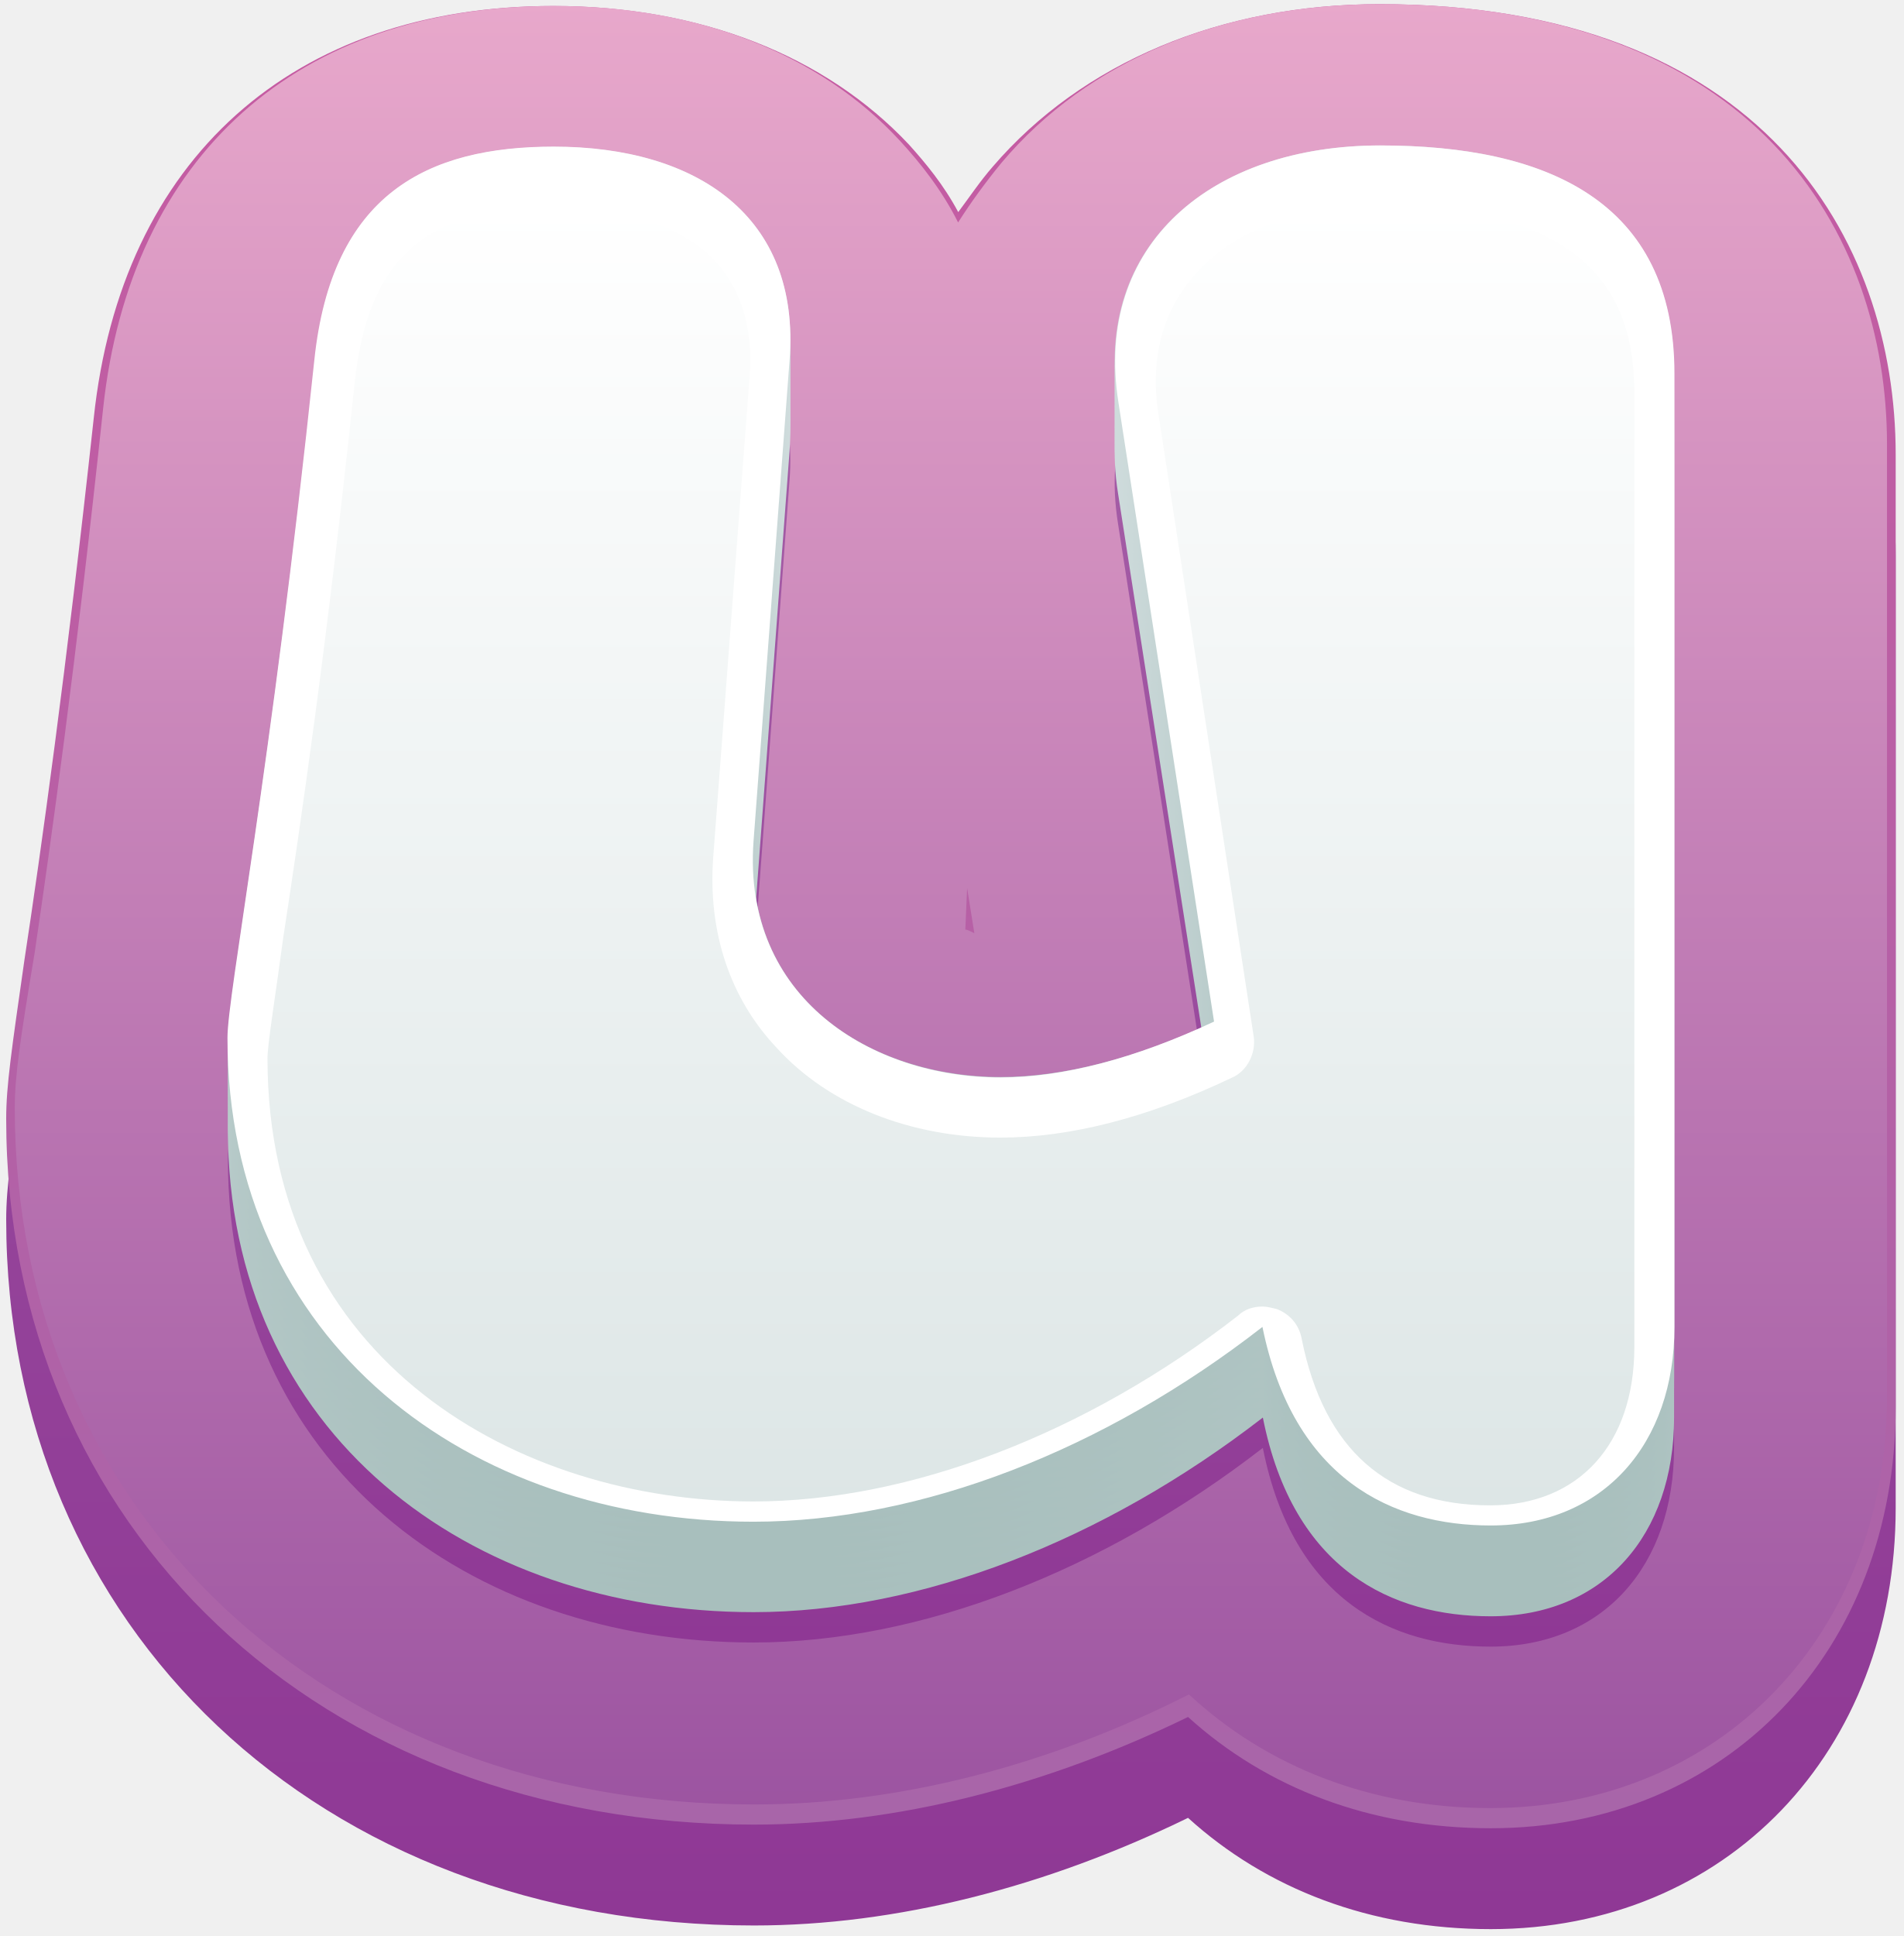
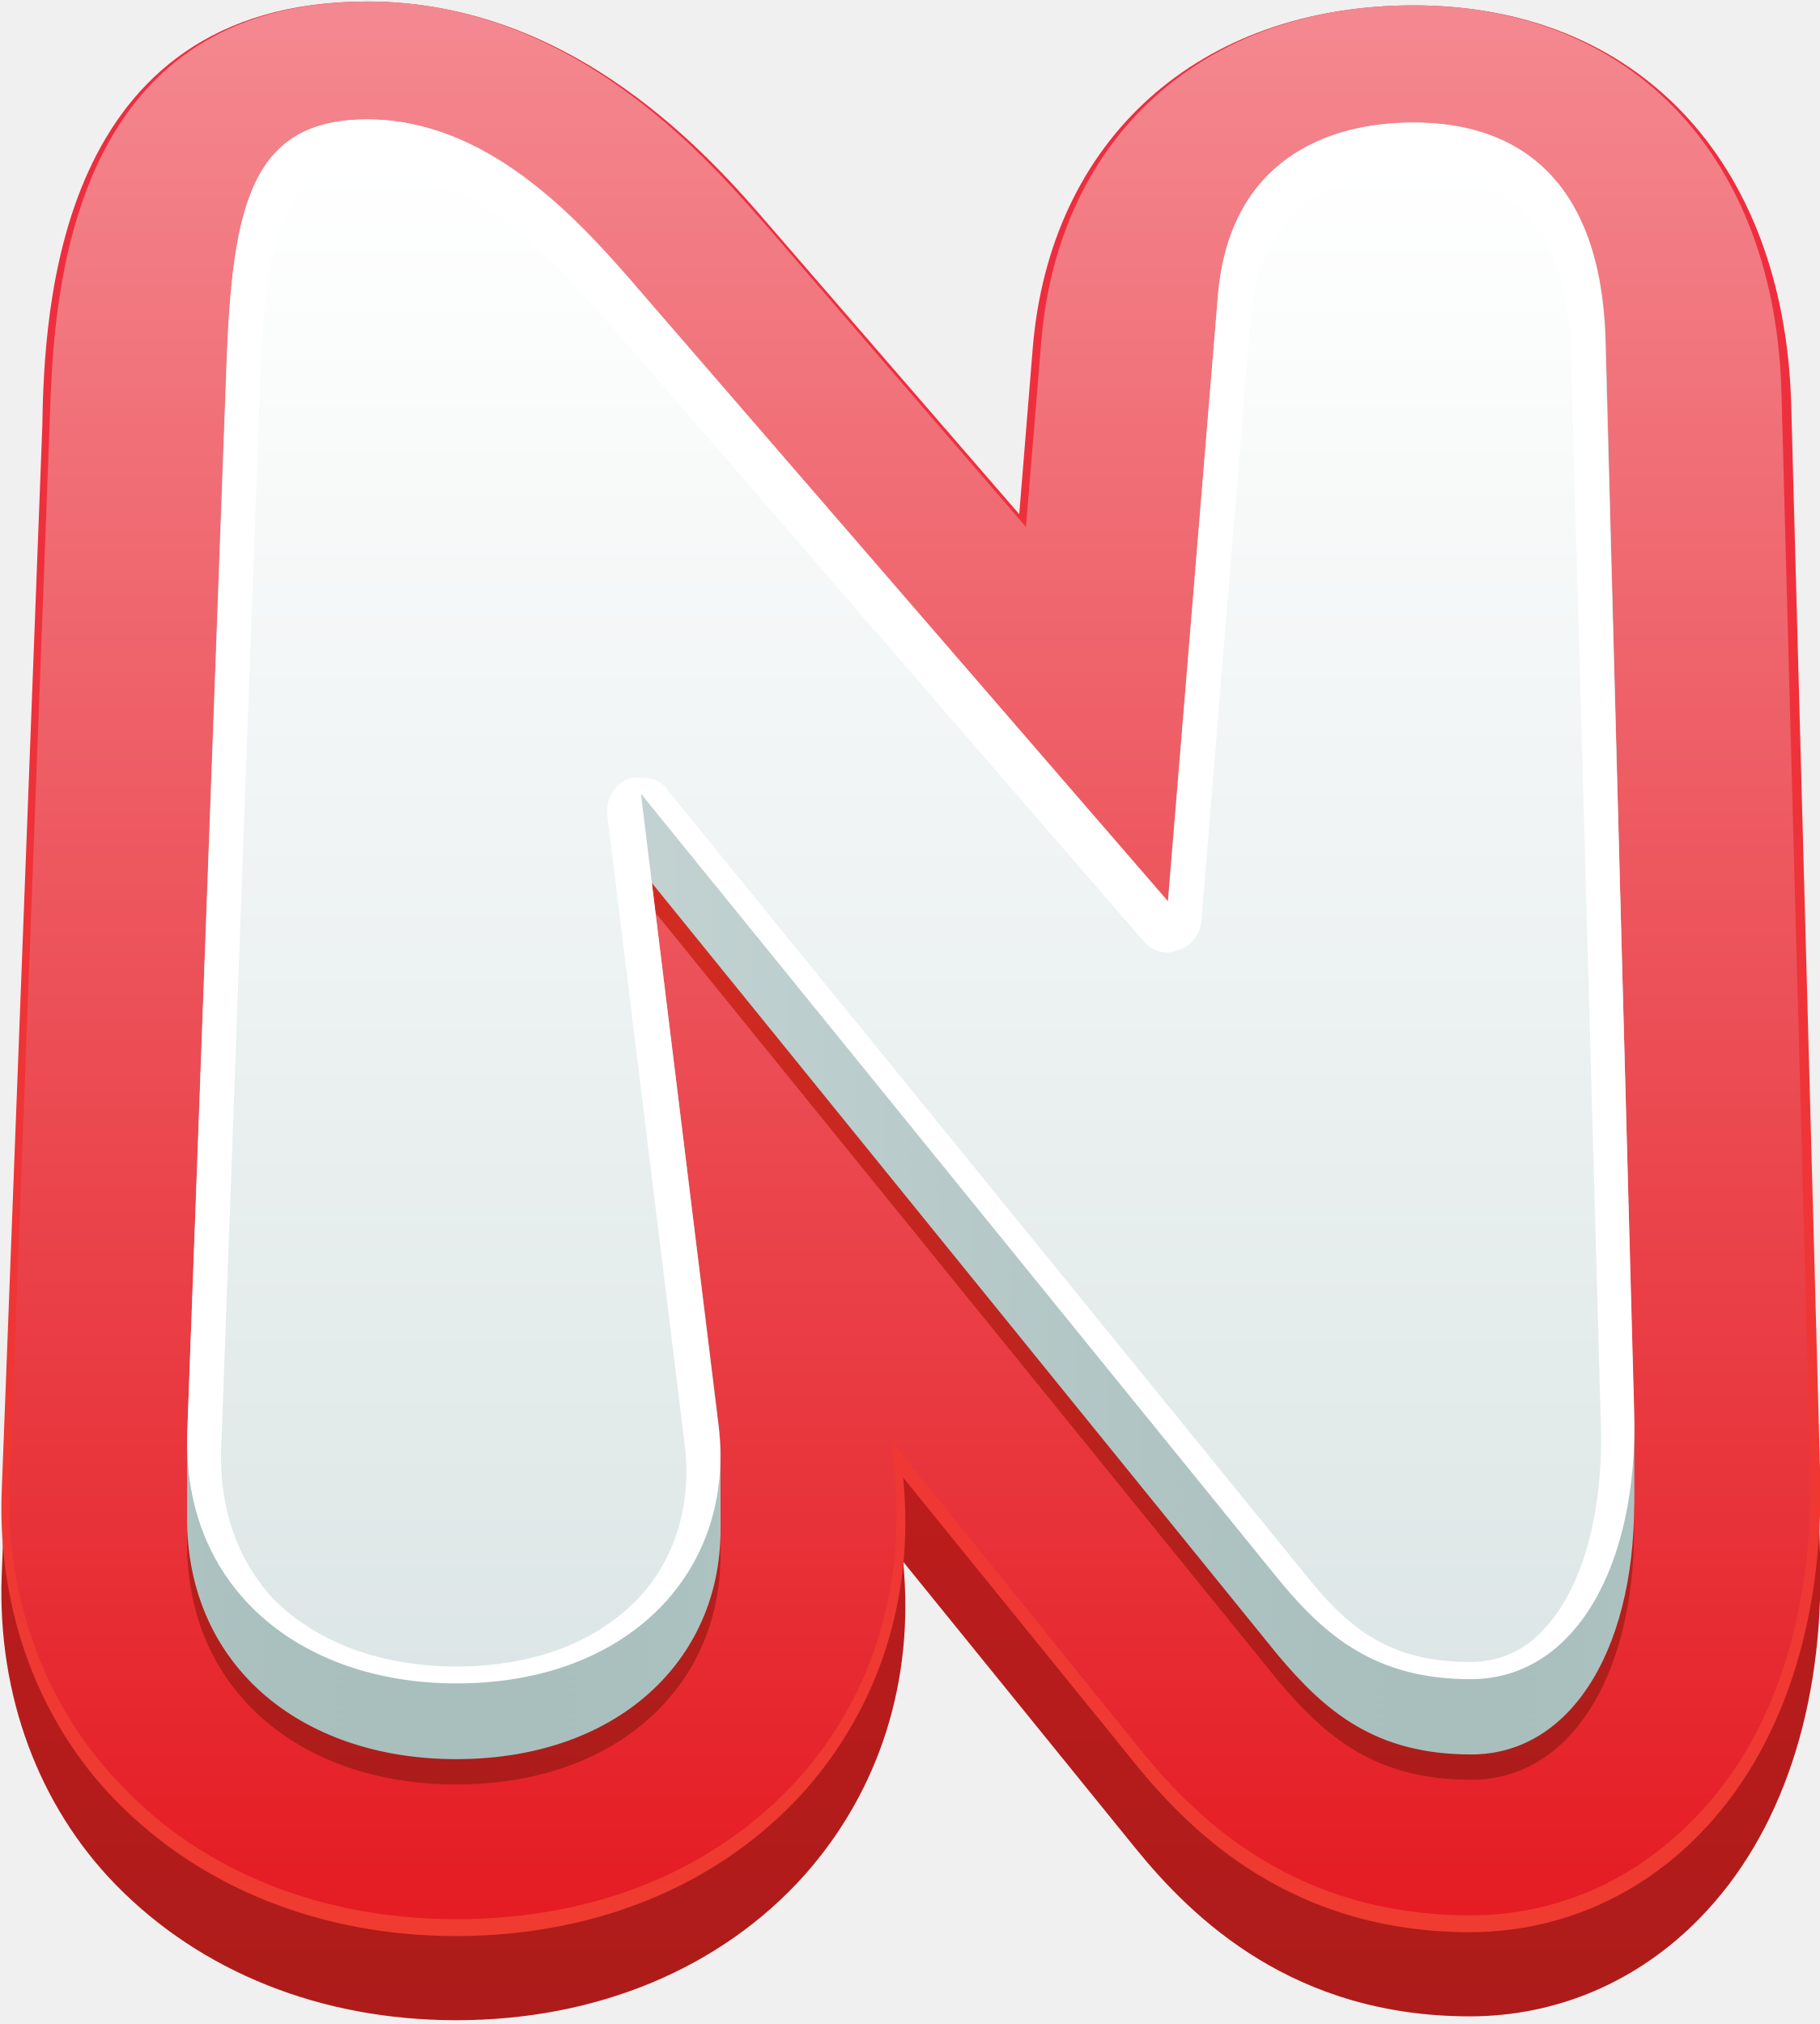
- <svg xmlns="http://www.w3.org/2000/svg" width="100%" height="100%" viewBox="0 0 179 182" version="1.1" xml:space="preserve" style="fill-rule:evenodd;clip-rule:evenodd;stroke-linejoin:round;stroke-miterlimit:2;">
-   <g transform="matrix(1,0,0,1,-693,-873)">
+ <svg xmlns="http://www.w3.org/2000/svg" width="100%" height="100%" viewBox="0 0 205 228" version="1.1" xml:space="preserve" style="fill-rule:evenodd;clip-rule:evenodd;stroke-linejoin:round;stroke-miterlimit:2;">
+   <g transform="matrix(1,0,0,1,-1134,-850)">
    <g>
-       <g transform="matrix(0,171.478,171.478,0,782.408,882.876)">
-         <path d="M0.089,0.023C0.097,0.016 0.106,0.01 0.114,0.004C0.099,-0.004 0.087,-0.014 0.077,-0.023C0.028,-0.069 0.001,-0.138 0.001,-0.218C0.001,-0.361 0.085,-0.455 0.227,-0.47C0.365,-0.485 0.465,-0.499 0.524,-0.508C0.573,-0.515 0.593,-0.518 0.611,-0.518C0.835,-0.518 0.998,-0.346 0.998,-0.108C0.998,-0.03 0.977,0.052 0.939,0.13C0.978,0.173 1,0.23 1,0.296C1,0.425 0.903,0.518 0.769,0.518L0.247,0.518C0.128,0.518 0,0.444 0,0.235C0,0.148 0.032,0.072 0.089,0.023Z" style="fill:url(#_Linear1);fill-rule:nonzero;" />
+       <g transform="matrix(0,217.925,217.925,0,1236.61,859.649)">
+         <path d="M0.22,-0.449L0.771,-0.47C0.832,-0.472 0.889,-0.451 0.93,-0.411C0.975,-0.367 1,-0.305 1,-0.235C1,-0.162 0.973,-0.098 0.925,-0.055C0.881,-0.016 0.824,0.002 0.763,-0.004L0.911,0.116C0.948,0.146 0.998,0.198 0.998,0.289C0.998,0.334 0.98,0.376 0.947,0.408C0.904,0.45 0.838,0.472 0.761,0.47L0.207,0.455C0.082,0.451 0.002,0.375 0.002,0.26C0.002,0.149 0.071,0.072 0.18,0.063L0.265,0.056L0.116,-0.073C0.081,-0.103 0,-0.174 0,-0.281C0,-0.442 0.16,-0.448 0.22,-0.449Z" style="fill:url(#_Linear1);fill-rule:nonzero;" />
      </g>
-       <g transform="matrix(0,171.479,171.479,0,782.408,873.391)">
-         <path d="M0.089,0.023C0.097,0.016 0.106,0.01 0.114,0.004C0.099,-0.004 0.087,-0.014 0.077,-0.023C0.028,-0.069 0.001,-0.138 0.001,-0.218C0.001,-0.361 0.085,-0.455 0.227,-0.47C0.365,-0.485 0.465,-0.499 0.524,-0.508C0.573,-0.515 0.593,-0.518 0.611,-0.518C0.835,-0.518 0.998,-0.346 0.998,-0.108C0.998,-0.03 0.977,0.052 0.939,0.13C0.978,0.173 1,0.23 1,0.296C1,0.425 0.903,0.518 0.769,0.518L0.247,0.518C0.128,0.518 0,0.444 0,0.235C0,0.148 0.032,0.072 0.089,0.023Z" style="fill:url(#_Linear2);fill-rule:nonzero;" />
+       <g transform="matrix(0,217.924,217.924,0,1236.61,850.171)">
+         <path d="M0.22,-0.449L0.771,-0.47C0.832,-0.472 0.889,-0.451 0.93,-0.411C0.975,-0.367 1,-0.305 1,-0.235C1,-0.162 0.973,-0.098 0.925,-0.055C0.881,-0.016 0.824,0.002 0.763,-0.004L0.911,0.116C0.948,0.146 0.998,0.198 0.998,0.289C0.998,0.334 0.98,0.376 0.947,0.408C0.904,0.45 0.838,0.472 0.761,0.47L0.207,0.455C0.082,0.451 0.002,0.375 0.002,0.26C0.002,0.149 0.071,0.072 0.179,0.063L0.265,0.056L0.116,-0.073C0.081,-0.103 0,-0.174 0,-0.281C0,-0.442 0.16,-0.448 0.22,-0.449Z" style="fill:url(#_Linear2);fill-rule:nonzero;" />
      </g>
-       <g transform="matrix(0,169.583,169.583,0,782.403,873.391)">
-         <path d="M0.088,0.028C0.099,0.019 0.11,0.011 0.121,0.004C0.103,-0.005 0.088,-0.017 0.076,-0.028C0.027,-0.073 0.001,-0.141 0.001,-0.22C0.001,-0.362 0.084,-0.455 0.224,-0.47C0.365,-0.485 0.465,-0.499 0.526,-0.508C0.574,-0.516 0.594,-0.519 0.612,-0.519C0.836,-0.519 0.998,-0.346 0.998,-0.109C0.998,-0.03 0.977,0.053 0.937,0.132C0.977,0.175 1,0.233 1,0.299C1,0.426 0.904,0.519 0.772,0.519L0.244,0.519C0.126,0.519 0,0.445 0,0.238C0,0.151 0.031,0.076 0.088,0.028ZM0.513,0.008C0.513,0.008 0.49,0.009 0.49,0.009L0.515,0.013C0.514,0.011 0.513,0.009 0.513,0.008Z" style="fill:url(#_Linear3);fill-rule:nonzero;" />
+       <g transform="matrix(0,216.023,216.023,0,1236.61,850.171)">
+         <path d="M0.217,-0.449L0.774,-0.47C0.834,-0.472 0.89,-0.451 0.931,-0.411C0.976,-0.368 1,-0.306 1,-0.237C1,-0.164 0.974,-0.101 0.926,-0.058C0.882,-0.019 0.824,-0.002 0.763,-0.009L0.751,-0.01L0.912,0.12C0.949,0.15 0.998,0.201 0.998,0.292C0.998,0.336 0.98,0.377 0.948,0.408C0.906,0.45 0.84,0.471 0.764,0.469L0.205,0.454C0.081,0.451 0.002,0.376 0.002,0.262C0.002,0.153 0.07,0.077 0.177,0.068L0.274,0.06L0.115,-0.077C0.081,-0.107 0,-0.177 0,-0.283C0,-0.442 0.158,-0.447 0.217,-0.449Z" style="fill:url(#_Linear3);fill-rule:nonzero;" />
      </g>
-       <g transform="matrix(0,129.738,129.738,0,782.412,898.059)">
-         <path d="M0.186,0.121L0.635,0.191C0.662,0.133 0.675,0.081 0.675,0.036C0.675,-0.058 0.618,-0.151 0.504,-0.143L0.155,-0.117C0.051,-0.109 0.001,-0.184 0.001,-0.288C0.001,-0.379 0.035,-0.449 0.155,-0.461C0.455,-0.493 0.615,-0.524 0.647,-0.524C0.868,-0.524 0.997,-0.349 0.997,-0.143C0.997,-0.022 0.945,0.111 0.856,0.226C0.967,0.248 1,0.32 1,0.391C1,0.473 0.941,0.524 0.856,0.524L0.165,0.524C0.039,0.524 0,0.431 0,0.311C0,0.189 0.072,0.103 0.186,0.121Z" style="fill:url(#_Linear4);fill-rule:nonzero;" />
+       <g transform="matrix(0,176.178,176.178,0,1236.48,874.838)">
+         <path d="M0.158,-0.437L0.84,-0.462C0.939,-0.465 1,-0.39 1,-0.29C1,-0.179 0.927,-0.112 0.836,-0.122L0.431,-0.172L0.933,0.235C0.97,0.266 0.997,0.298 0.997,0.359C0.997,0.425 0.925,0.466 0.827,0.463L0.141,0.445C0.038,0.442 0.002,0.388 0.002,0.322C0.002,0.267 0.026,0.204 0.113,0.197L0.5,0.165L0.103,-0.179C0.062,-0.214 0,-0.271 0,-0.347C0,-0.42 0.053,-0.433 0.158,-0.437Z" style="fill:url(#_Linear4);fill-rule:nonzero;" />
      </g>
-       <g transform="matrix(0,129.744,129.744,0,782.412,895.2)">
-         <path d="M0.186,0.121L0.635,0.191C0.662,0.133 0.675,0.081 0.675,0.036C0.675,-0.058 0.618,-0.151 0.504,-0.143L0.156,-0.117C0.051,-0.109 0.001,-0.184 0.001,-0.288C0.001,-0.379 0.035,-0.449 0.156,-0.461C0.455,-0.493 0.615,-0.524 0.647,-0.524C0.868,-0.524 0.997,-0.349 0.997,-0.143C0.997,-0.022 0.945,0.111 0.856,0.226C0.967,0.248 1,0.32 1,0.391C1,0.473 0.941,0.524 0.856,0.524L0.165,0.524C0.04,0.524 0,0.431 0,0.311C0,0.189 0.072,0.103 0.186,0.121Z" style="fill:url(#_Linear5);fill-rule:nonzero;" />
+       <g transform="matrix(0,176.184,176.184,0,1236.48,871.98)">
+         <path d="M0.158,-0.437L0.84,-0.462C0.939,-0.465 1,-0.39 1,-0.29C1,-0.179 0.927,-0.112 0.836,-0.122L0.431,-0.172L0.933,0.235C0.97,0.266 0.997,0.298 0.997,0.359C0.997,0.425 0.925,0.466 0.827,0.463L0.141,0.445C0.038,0.442 0.002,0.388 0.002,0.322C0.002,0.267 0.026,0.204 0.113,0.197L0.5,0.165L0.103,-0.179C0.062,-0.214 0,-0.271 0,-0.347C0,-0.42 0.053,-0.433 0.158,-0.437Z" style="fill:url(#_Linear5);fill-rule:nonzero;" />
      </g>
-       <g transform="matrix(0,129.738,129.738,0,782.412,894.255)">
-         <path d="M0.186,0.121L0.635,0.191C0.662,0.133 0.675,0.081 0.675,0.036C0.675,-0.058 0.618,-0.151 0.504,-0.143L0.156,-0.117C0.051,-0.109 0.001,-0.184 0.001,-0.288C0.001,-0.379 0.035,-0.449 0.156,-0.461C0.455,-0.493 0.615,-0.524 0.647,-0.524C0.868,-0.524 0.997,-0.349 0.997,-0.143C0.997,-0.022 0.945,0.111 0.856,0.226C0.967,0.248 1,0.32 1,0.391C1,0.473 0.941,0.524 0.856,0.524L0.165,0.524C0.04,0.524 0,0.431 0,0.311C0,0.189 0.072,0.103 0.186,0.121Z" style="fill:url(#_Linear6);fill-rule:nonzero;" />
+       <g transform="matrix(0,176.178,176.178,0,1236.48,871.035)">
+         <path d="M0.158,-0.437L0.84,-0.462C0.939,-0.465 1,-0.39 1,-0.29C1,-0.179 0.927,-0.112 0.836,-0.122L0.431,-0.172L0.933,0.235C0.97,0.266 0.997,0.298 0.997,0.359C0.997,0.425 0.925,0.466 0.826,0.463L0.141,0.445C0.038,0.442 0.002,0.388 0.002,0.322C0.002,0.267 0.026,0.204 0.113,0.197L0.5,0.165L0.103,-0.179C0.062,-0.214 0,-0.271 0,-0.347C0,-0.42 0.053,-0.433 0.158,-0.437Z" style="fill:url(#_Linear6);fill-rule:nonzero;" />
      </g>
-       <g transform="matrix(0,129.732,129.732,0,782.412,893.31)">
-         <path d="M0.186,0.121L0.635,0.191C0.662,0.133 0.675,0.081 0.675,0.036C0.675,-0.058 0.618,-0.151 0.504,-0.143L0.156,-0.117C0.051,-0.109 0.001,-0.184 0.001,-0.288C0.001,-0.379 0.035,-0.449 0.156,-0.461C0.455,-0.493 0.615,-0.524 0.647,-0.524C0.868,-0.524 0.997,-0.349 0.997,-0.143C0.997,-0.022 0.945,0.111 0.856,0.226C0.967,0.248 1,0.32 1,0.391C1,0.473 0.941,0.524 0.856,0.524L0.165,0.524C0.04,0.524 0,0.431 0,0.311C0,0.189 0.072,0.103 0.186,0.121Z" style="fill:url(#_Linear7);fill-rule:nonzero;" />
+       <g transform="matrix(0,176.178,176.178,0,1236.48,870.084)">
+         <path d="M0.158,-0.437L0.84,-0.462C0.939,-0.465 1,-0.39 1,-0.29C1,-0.179 0.927,-0.112 0.836,-0.122L0.431,-0.172L0.933,0.235C0.97,0.266 0.997,0.298 0.997,0.359C0.997,0.425 0.925,0.466 0.827,0.463L0.141,0.445C0.038,0.442 0.002,0.388 0.002,0.322C0.002,0.267 0.026,0.204 0.113,0.197L0.5,0.165L0.103,-0.179C0.062,-0.214 0,-0.271 0,-0.347C0,-0.42 0.053,-0.433 0.158,-0.437Z" style="fill:url(#_Linear7);fill-rule:nonzero;" />
      </g>
-       <g transform="matrix(0,129.744,129.744,0,782.412,892.354)">
-         <path d="M0.186,0.121L0.635,0.191C0.662,0.133 0.675,0.081 0.675,0.036C0.675,-0.058 0.618,-0.151 0.504,-0.143L0.156,-0.117C0.051,-0.109 0.001,-0.184 0.001,-0.288C0.001,-0.379 0.035,-0.449 0.156,-0.461C0.455,-0.493 0.615,-0.524 0.647,-0.524C0.868,-0.524 0.997,-0.349 0.997,-0.143C0.997,-0.022 0.945,0.111 0.856,0.226C0.967,0.248 1,0.32 1,0.391C1,0.473 0.941,0.524 0.856,0.524L0.166,0.524C0.04,0.524 0,0.431 0,0.311C0,0.189 0.072,0.103 0.186,0.121Z" style="fill:url(#_Linear8);fill-rule:nonzero;" />
+       <g transform="matrix(0,176.178,176.178,0,1236.48,869.139)">
+         <path d="M0.158,-0.437L0.84,-0.462C0.939,-0.465 1,-0.39 1,-0.29C1,-0.179 0.927,-0.112 0.836,-0.122L0.431,-0.172L0.933,0.235C0.97,0.266 0.997,0.298 0.997,0.359C0.997,0.425 0.925,0.466 0.827,0.463L0.141,0.445C0.038,0.442 0.002,0.388 0.002,0.322C0.002,0.267 0.026,0.204 0.113,0.197L0.5,0.165L0.103,-0.179C0.062,-0.214 0,-0.271 0,-0.347C0,-0.42 0.053,-0.433 0.158,-0.437Z" style="fill:url(#_Linear8);fill-rule:nonzero;" />
      </g>
-       <g transform="matrix(0,129.75,129.75,0,782.412,891.403)">
-         <path d="M0.186,0.121L0.635,0.191C0.662,0.133 0.675,0.081 0.675,0.036C0.675,-0.058 0.618,-0.151 0.504,-0.143L0.156,-0.117C0.051,-0.109 0.001,-0.184 0.001,-0.288C0.001,-0.379 0.035,-0.449 0.156,-0.461C0.455,-0.493 0.615,-0.524 0.647,-0.524C0.868,-0.524 0.997,-0.349 0.997,-0.143C0.997,-0.022 0.945,0.111 0.856,0.226C0.967,0.248 1,0.32 1,0.391C1,0.473 0.941,0.524 0.856,0.524L0.166,0.524C0.04,0.524 0,0.431 0,0.311C0,0.189 0.072,0.103 0.186,0.121Z" style="fill:url(#_Linear9);fill-rule:nonzero;" />
+       <g transform="matrix(0,176.178,176.178,0,1236.48,868.189)">
+         <path d="M0.158,-0.437L0.84,-0.462C0.939,-0.465 1,-0.39 1,-0.29C1,-0.179 0.927,-0.112 0.836,-0.122L0.431,-0.172L0.933,0.235C0.97,0.266 0.997,0.298 0.997,0.359C0.997,0.425 0.925,0.466 0.827,0.463L0.141,0.445C0.038,0.442 0.002,0.388 0.002,0.322C0.002,0.267 0.026,0.204 0.113,0.197L0.5,0.165L0.103,-0.179C0.062,-0.214 0,-0.271 0,-0.347C0,-0.42 0.053,-0.433 0.158,-0.437Z" style="fill:url(#_Linear9);fill-rule:nonzero;" />
      </g>
-       <g transform="matrix(0,129.738,129.738,0,782.412,890.458)">
-         <path d="M0.186,0.121L0.635,0.191C0.662,0.133 0.675,0.081 0.675,0.036C0.675,-0.058 0.618,-0.151 0.504,-0.143L0.156,-0.117C0.051,-0.109 0.001,-0.184 0.001,-0.288C0.001,-0.379 0.035,-0.449 0.156,-0.461C0.455,-0.493 0.615,-0.524 0.647,-0.524C0.868,-0.524 0.997,-0.349 0.997,-0.143C0.997,-0.022 0.945,0.111 0.856,0.226C0.967,0.248 1,0.32 1,0.391C1,0.473 0.941,0.524 0.856,0.524L0.165,0.524C0.04,0.524 0,0.431 0,0.311C0,0.189 0.072,0.103 0.186,0.121Z" style="fill:url(#_Linear10);fill-rule:nonzero;" />
+       <g transform="matrix(0,176.178,176.178,0,1236.48,867.244)">
+         <path d="M0.158,-0.437L0.84,-0.462C0.939,-0.465 1,-0.39 1,-0.29C1,-0.179 0.927,-0.112 0.836,-0.122L0.431,-0.172L0.933,0.235C0.97,0.266 0.997,0.298 0.997,0.359C0.997,0.425 0.925,0.466 0.826,0.463L0.141,0.445C0.038,0.442 0.002,0.388 0.002,0.322C0.002,0.267 0.026,0.204 0.113,0.197L0.5,0.165L0.103,-0.179C0.062,-0.214 0,-0.271 0,-0.347C0,-0.42 0.053,-0.433 0.158,-0.437Z" style="fill:url(#_Linear10);fill-rule:nonzero;" />
      </g>
-       <g transform="matrix(0,129.739,129.739,0,782.412,889.513)">
-         <path d="M0.186,0.121L0.635,0.191C0.662,0.133 0.675,0.081 0.675,0.036C0.675,-0.058 0.618,-0.151 0.504,-0.143L0.156,-0.117C0.051,-0.109 0.001,-0.184 0.001,-0.288C0.001,-0.379 0.035,-0.449 0.156,-0.461C0.455,-0.493 0.615,-0.524 0.647,-0.524C0.868,-0.524 0.997,-0.349 0.997,-0.143C0.997,-0.022 0.945,0.111 0.856,0.226C0.967,0.248 1,0.32 1,0.391C1,0.473 0.941,0.524 0.856,0.524L0.165,0.524C0.04,0.524 0,0.431 0,0.311C0,0.189 0.072,0.103 0.186,0.121Z" style="fill:url(#_Linear11);fill-rule:nonzero;" />
+       <g transform="matrix(0,176.178,176.178,0,1236.48,866.299)">
+         <path d="M0.158,-0.437L0.84,-0.462C0.939,-0.465 1,-0.39 1,-0.29C1,-0.179 0.927,-0.112 0.836,-0.122L0.431,-0.172L0.933,0.235C0.97,0.266 0.997,0.298 0.997,0.359C0.997,0.425 0.924,0.466 0.826,0.463L0.141,0.445C0.038,0.442 0.002,0.388 0.002,0.322C0.002,0.267 0.026,0.204 0.113,0.197L0.5,0.165L0.103,-0.179C0.062,-0.214 0,-0.271 0,-0.347C0,-0.42 0.053,-0.433 0.158,-0.437Z" style="fill:url(#_Linear11);fill-rule:nonzero;" />
      </g>
-       <g transform="matrix(0,129.744,129.744,0,782.412,888.562)">
-         <path d="M0.186,0.121L0.635,0.191C0.662,0.133 0.675,0.081 0.675,0.036C0.675,-0.058 0.618,-0.151 0.505,-0.143L0.156,-0.117C0.051,-0.109 0.001,-0.184 0.001,-0.288C0.001,-0.379 0.035,-0.449 0.156,-0.461C0.455,-0.493 0.615,-0.524 0.647,-0.524C0.868,-0.524 0.997,-0.349 0.997,-0.143C0.997,-0.022 0.945,0.111 0.856,0.226C0.967,0.248 1,0.32 1,0.391C1,0.473 0.941,0.524 0.856,0.524L0.165,0.524C0.04,0.524 0,0.431 0,0.311C0,0.189 0.072,0.103 0.186,0.121Z" style="fill:url(#_Linear12);fill-rule:nonzero;" />
+       <g transform="matrix(0,176.178,176.178,0,1236.48,865.342)">
+         <path d="M0.158,-0.437L0.84,-0.462C0.939,-0.465 1,-0.39 1,-0.29C1,-0.179 0.927,-0.112 0.836,-0.122L0.431,-0.172L0.933,0.235C0.97,0.266 0.997,0.298 0.997,0.359C0.997,0.425 0.925,0.466 0.827,0.463L0.141,0.445C0.038,0.442 0.002,0.388 0.002,0.322C0.002,0.267 0.026,0.204 0.113,0.197L0.5,0.165L0.103,-0.179C0.062,-0.214 0,-0.271 0,-0.347C0,-0.42 0.053,-0.433 0.158,-0.437Z" style="fill:url(#_Linear12);fill-rule:nonzero;" />
      </g>
-       <g transform="matrix(0,129.739,129.739,0,782.412,887.617)">
-         <path d="M0.186,0.121L0.635,0.191C0.662,0.133 0.675,0.081 0.675,0.036C0.675,-0.058 0.618,-0.151 0.504,-0.143L0.155,-0.117C0.051,-0.109 0.001,-0.184 0.001,-0.288C0.001,-0.379 0.035,-0.449 0.155,-0.461C0.455,-0.493 0.615,-0.524 0.647,-0.524C0.868,-0.524 0.997,-0.349 0.997,-0.143C0.997,-0.022 0.945,0.111 0.856,0.226C0.967,0.248 1,0.32 1,0.391C1,0.473 0.941,0.524 0.856,0.524L0.165,0.524C0.04,0.524 0,0.431 0,0.311C0,0.189 0.072,0.103 0.186,0.121Z" style="fill:url(#_Linear13);fill-rule:nonzero;" />
+       <g transform="matrix(0,176.178,176.178,0,1236.48,864.403)">
+         <path d="M0.158,-0.437L0.84,-0.462C0.939,-0.465 1,-0.39 1,-0.29C1,-0.179 0.927,-0.112 0.836,-0.122L0.431,-0.172L0.933,0.235C0.97,0.266 0.997,0.298 0.997,0.359C0.997,0.425 0.925,0.466 0.826,0.463L0.141,0.445C0.038,0.442 0.002,0.388 0.002,0.322C0.002,0.267 0.026,0.204 0.113,0.197L0.5,0.165L0.103,-0.179C0.062,-0.214 0,-0.271 0,-0.347C0,-0.42 0.053,-0.433 0.158,-0.437Z" style="fill:url(#_Linear13);fill-rule:nonzero;" />
      </g>
-       <g transform="matrix(0,129.738,129.738,0,782.412,886.673)">
-         <path d="M0.186,0.121L0.635,0.191C0.662,0.133 0.675,0.081 0.675,0.036C0.675,-0.058 0.618,-0.151 0.504,-0.143L0.156,-0.117C0.051,-0.109 0.001,-0.184 0.001,-0.288C0.001,-0.379 0.035,-0.449 0.156,-0.461C0.455,-0.493 0.615,-0.524 0.647,-0.524C0.868,-0.524 0.997,-0.349 0.997,-0.143C0.997,-0.022 0.945,0.111 0.856,0.226C0.967,0.248 1,0.32 1,0.391C1,0.473 0.941,0.524 0.856,0.524L0.165,0.524C0.04,0.524 0,0.431 0,0.311C0,0.189 0.072,0.103 0.186,0.121Z" style="fill:url(#_Linear14);fill-rule:nonzero;" />
+       <g transform="matrix(0,176.178,176.178,0,1236.48,863.453)">
+         <path d="M0.158,-0.437L0.84,-0.462C0.939,-0.465 1,-0.39 1,-0.29C1,-0.179 0.927,-0.112 0.836,-0.122L0.431,-0.172L0.933,0.235C0.97,0.266 0.997,0.298 0.997,0.359C0.997,0.425 0.924,0.466 0.826,0.463L0.141,0.445C0.038,0.442 0.002,0.388 0.002,0.322C0.002,0.267 0.026,0.204 0.113,0.197L0.5,0.165L0.103,-0.179C0.062,-0.214 0,-0.271 0,-0.347C0,-0.42 0.053,-0.433 0.158,-0.437Z" style="fill:url(#_Linear14);fill-rule:nonzero;" />
      </g>
-       <g transform="matrix(4.16667,0,0,4.16667,850.433,994.954)">
-         <path d="M0,-20.838L0,0.669C0,3.302 -1.598,5.149 -4.146,5.149C-6.358,5.149 -8.597,4.114 -9.297,0.669C-12.855,3.44 -16.999,5.064 -20.781,5.064C-27.194,5.064 -32.651,1.03 -32.651,-5.855C-32.651,-6.834 -31.673,-11.821 -30.691,-21.145C-30.299,-24.897 -28.141,-25.961 -25.287,-25.961C-22.067,-25.961 -19.715,-24.394 -19.967,-21.145L-20.781,-10.28C-21.032,-6.752 -18.117,-4.96 -15.206,-4.96C-13.807,-4.96 -12.18,-5.382 -10.389,-6.22L-12.547,-20.191C-13.104,-23.749 -10.445,-25.987 -6.637,-25.987C-2.914,-25.987 0,-24.756 0,-20.838" style="fill:white;fill-rule:nonzero;" />
+       <g transform="matrix(4.16667,0,0,4.16667,1277.96,875.241)">
+         <path d="M0,36.624L-17.223,15.399L-15.121,32.536C-14.674,36.372 -17.503,39.454 -22.207,39.454C-26.435,39.454 -29.628,36.877 -29.487,32.677L-28.422,3.834C-28.283,-0.589 -27.724,-2.83 -24.616,-2.83C-21.423,-2.83 -19.015,-0.226 -17.503,1.509L-2.971,18.312L-1.625,1.959C-1.318,-1.738 1.343,-2.746 3.668,-2.746C6.467,-2.746 8.735,-1.235 8.846,3.135L9.631,32.117C9.744,36.26 8.034,39.34 5.208,39.34C2.658,39.34 1.286,38.194 0,36.624" style="fill:white;fill-rule:nonzero;" />
      </g>
-       <g transform="matrix(0,122.162,122.162,0,782.406,892.354)">
-         <path d="M0.055,0.186C0.083,0.162 0.12,0.153 0.162,0.16L0.639,0.233C0.652,0.235 0.666,0.228 0.671,0.216C0.702,0.151 0.717,0.091 0.717,0.038C0.717,-0.031 0.692,-0.094 0.648,-0.134C0.61,-0.17 0.559,-0.187 0.502,-0.183L0.132,-0.155C0.095,-0.152 0.065,-0.161 0.043,-0.181C0.016,-0.206 0.001,-0.25 0.001,-0.306C0.001,-0.405 0.041,-0.449 0.137,-0.459C0.337,-0.48 0.479,-0.501 0.564,-0.514C0.609,-0.52 0.645,-0.526 0.656,-0.526C0.89,-0.526 0.997,-0.332 0.997,-0.152C0.997,-0.032 0.945,0.104 0.854,0.221C0.849,0.226 0.847,0.233 0.847,0.24C0.847,0.243 0.848,0.247 0.849,0.251C0.853,0.261 0.861,0.268 0.872,0.27C0.957,0.287 1,0.336 1,0.415C1,0.483 0.953,0.526 0.878,0.526L0.145,0.526C0.083,0.526 0,0.505 0,0.33C0,0.267 0.019,0.216 0.055,0.186Z" style="fill:url(#_Linear15);fill-rule:nonzero;" />
+       <g transform="matrix(0,168.59,168.59,0,1236.63,869.139)">
+         <path d="M0.143,-0.435L0.856,-0.461C0.895,-0.462 0.929,-0.45 0.955,-0.426C0.984,-0.397 1,-0.354 1,-0.304C1,-0.251 0.983,-0.208 0.952,-0.18C0.926,-0.157 0.891,-0.147 0.854,-0.151L0.431,-0.203C0.421,-0.204 0.411,-0.199 0.407,-0.189C0.406,-0.187 0.406,-0.183 0.406,-0.181C0.406,-0.174 0.408,-0.167 0.414,-0.163L0.938,0.263C0.976,0.293 0.997,0.321 0.997,0.374C0.997,0.392 0.99,0.409 0.976,0.422C0.949,0.448 0.9,0.462 0.842,0.461L0.125,0.441C0.042,0.439 0.002,0.405 0.002,0.336C0.002,0.29 0.019,0.234 0.098,0.227L0.502,0.194C0.511,0.193 0.519,0.187 0.521,0.179C0.522,0.176 0.523,0.174 0.523,0.172C0.523,0.165 0.52,0.159 0.515,0.155L0.1,-0.204C0.048,-0.249 0,-0.3 0,-0.363C0,-0.413 0.022,-0.431 0.143,-0.435Z" style="fill:url(#_Linear15);fill-rule:nonzero;" />
      </g>
    </g>
  </g>
  <defs>
-     <linearGradient id="_Linear1" x1="0" y1="0" x2="1" y2="0" gradientUnits="userSpaceOnUse" gradientTransform="matrix(1,0,0,-1,0,2.2549e-06)">
-       <stop offset="0" style="stop-color:rgb(156,84,161);stop-opacity:1" />
-       <stop offset="1" style="stop-color:rgb(143,56,149);stop-opacity:1" />
+     <linearGradient id="_Linear1" x1="0" y1="0" x2="1" y2="0" gradientUnits="userSpaceOnUse" gradientTransform="matrix(1,0,0,-1,0,-6.82383e-05)">
+       <stop offset="0" style="stop-color:rgb(229,28,35);stop-opacity:1" />
+       <stop offset="1" style="stop-color:rgb(172,28,26);stop-opacity:1" />
    </linearGradient>
-     <linearGradient id="_Linear2" x1="0" y1="0" x2="1" y2="0" gradientUnits="userSpaceOnUse" gradientTransform="matrix(1,0,0,-1,0,2.25489e-06)">
-       <stop offset="0" style="stop-color:rgb(198,91,162);stop-opacity:1" />
-       <stop offset="1" style="stop-color:rgb(168,101,169);stop-opacity:1" />
+     <linearGradient id="_Linear2" x1="0" y1="0" x2="1" y2="0" gradientUnits="userSpaceOnUse" gradientTransform="matrix(1,0,0,-1,0,-6.82385e-05)">
+       <stop offset="0" style="stop-color:rgb(238,44,65);stop-opacity:1" />
+       <stop offset="1" style="stop-color:rgb(239,59,48);stop-opacity:1" />
    </linearGradient>
-     <linearGradient id="_Linear3" x1="0" y1="0" x2="1" y2="0" gradientUnits="userSpaceOnUse" gradientTransform="matrix(1,0,0,-1,0,1.47273e-05)">
-       <stop offset="0" style="stop-color:rgb(232,168,203);stop-opacity:1" />
-       <stop offset="1" style="stop-color:rgb(156,84,161);stop-opacity:1" />
+     <linearGradient id="_Linear3" x1="0" y1="0" x2="1" y2="0" gradientUnits="userSpaceOnUse" gradientTransform="matrix(1,0,0,-1,0,-7.52583e-05)">
+       <stop offset="0" style="stop-color:rgb(244,136,144);stop-opacity:1" />
+       <stop offset="1" style="stop-color:rgb(229,28,35);stop-opacity:1" />
    </linearGradient>
-     <linearGradient id="_Linear4" x1="0" y1="0" x2="1" y2="0" gradientUnits="userSpaceOnUse" gradientTransform="matrix(1,0,0,-1,0,-2.40356e-05)">
-       <stop offset="0" style="stop-color:rgb(167,98,168);stop-opacity:1" />
-       <stop offset="1" style="stop-color:rgb(143,56,149);stop-opacity:1" />
+     <linearGradient id="_Linear4" x1="0" y1="0" x2="1" y2="0" gradientUnits="userSpaceOnUse" gradientTransform="matrix(1,0,0,-1,0,0.000657411)">
+       <stop offset="0" style="stop-color:rgb(239,56,40);stop-opacity:1" />
+       <stop offset="1" style="stop-color:rgb(172,28,26);stop-opacity:1" />
    </linearGradient>
-     <linearGradient id="_Linear5" x1="0" y1="0" x2="1" y2="0" gradientUnits="userSpaceOnUse" gradientTransform="matrix(1,0,0,-1,0,-2.40345e-05)">
+     <linearGradient id="_Linear5" x1="0" y1="0" x2="1" y2="0" gradientUnits="userSpaceOnUse" gradientTransform="matrix(1,0,0,-1,0,0.00065739)">
      <stop offset="0" style="stop-color:rgb(214,225,226);stop-opacity:1" />
      <stop offset="0" style="stop-color:rgb(214,225,226);stop-opacity:1" />
      <stop offset="1" style="stop-color:rgb(168,191,189);stop-opacity:1" />
    </linearGradient>
-     <linearGradient id="_Linear6" x1="0" y1="0" x2="1" y2="0" gradientUnits="userSpaceOnUse" gradientTransform="matrix(1,0,0,-1,0,-2.40356e-05)">
+     <linearGradient id="_Linear6" x1="0" y1="0" x2="1" y2="0" gradientUnits="userSpaceOnUse" gradientTransform="matrix(1,0,0,-1,0,0.000657411)">
      <stop offset="0" style="stop-color:rgb(214,225,226);stop-opacity:1" />
      <stop offset="0" style="stop-color:rgb(214,225,226);stop-opacity:1" />
      <stop offset="1" style="stop-color:rgb(168,191,189);stop-opacity:1" />
    </linearGradient>
-     <linearGradient id="_Linear7" x1="0" y1="0" x2="1" y2="0" gradientUnits="userSpaceOnUse" gradientTransform="matrix(1,0,0,-1,0,-2.40367e-05)">
+     <linearGradient id="_Linear7" x1="0" y1="0" x2="1" y2="0" gradientUnits="userSpaceOnUse" gradientTransform="matrix(1,0,0,-1,0,0.000657414)">
      <stop offset="0" style="stop-color:rgb(214,225,226);stop-opacity:1" />
      <stop offset="0" style="stop-color:rgb(214,225,226);stop-opacity:1" />
      <stop offset="1" style="stop-color:rgb(168,191,189);stop-opacity:1" />
    </linearGradient>
-     <linearGradient id="_Linear8" x1="0" y1="0" x2="1" y2="0" gradientUnits="userSpaceOnUse" gradientTransform="matrix(1,0,0,-1,0,-2.40345e-05)">
+     <linearGradient id="_Linear8" x1="0" y1="0" x2="1" y2="0" gradientUnits="userSpaceOnUse" gradientTransform="matrix(1,0,0,-1,0,0.000657411)">
      <stop offset="0" style="stop-color:rgb(214,225,226);stop-opacity:1" />
      <stop offset="0" style="stop-color:rgb(214,225,226);stop-opacity:1" />
      <stop offset="1" style="stop-color:rgb(168,191,189);stop-opacity:1" />
    </linearGradient>
-     <linearGradient id="_Linear9" x1="0" y1="0" x2="1" y2="0" gradientUnits="userSpaceOnUse" gradientTransform="matrix(1,0,0,-1,0,-2.40333e-05)">
+     <linearGradient id="_Linear9" x1="0" y1="0" x2="1" y2="0" gradientUnits="userSpaceOnUse" gradientTransform="matrix(1,0,0,-1,0,0.000657414)">
      <stop offset="0" style="stop-color:rgb(214,225,226);stop-opacity:1" />
      <stop offset="0" style="stop-color:rgb(214,225,226);stop-opacity:1" />
      <stop offset="1" style="stop-color:rgb(168,191,189);stop-opacity:1" />
    </linearGradient>
-     <linearGradient id="_Linear10" x1="0" y1="0" x2="1" y2="0" gradientUnits="userSpaceOnUse" gradientTransform="matrix(1,0,0,-1,0,-2.40356e-05)">
+     <linearGradient id="_Linear10" x1="0" y1="0" x2="1" y2="0" gradientUnits="userSpaceOnUse" gradientTransform="matrix(1,0,0,-1,0,0.000657411)">
      <stop offset="0" style="stop-color:rgb(214,225,226);stop-opacity:1" />
      <stop offset="0" style="stop-color:rgb(214,225,226);stop-opacity:1" />
      <stop offset="1" style="stop-color:rgb(168,191,189);stop-opacity:1" />
    </linearGradient>
-     <linearGradient id="_Linear11" x1="0" y1="0" x2="1" y2="0" gradientUnits="userSpaceOnUse" gradientTransform="matrix(1,0,0,-1,0,-2.40355e-05)">
+     <linearGradient id="_Linear11" x1="0" y1="0" x2="1" y2="0" gradientUnits="userSpaceOnUse" gradientTransform="matrix(1,0,0,-1,0,0.000657411)">
      <stop offset="0" style="stop-color:rgb(214,225,226);stop-opacity:1" />
      <stop offset="0" style="stop-color:rgb(214,225,226);stop-opacity:1" />
      <stop offset="1" style="stop-color:rgb(168,191,189);stop-opacity:1" />
    </linearGradient>
-     <linearGradient id="_Linear12" x1="0" y1="0" x2="1" y2="0" gradientUnits="userSpaceOnUse" gradientTransform="matrix(1,0,0,-1,0,-2.40345e-05)">
+     <linearGradient id="_Linear12" x1="0" y1="0" x2="1" y2="0" gradientUnits="userSpaceOnUse" gradientTransform="matrix(1,0,0,-1,0,0.000657411)">
      <stop offset="0" style="stop-color:rgb(214,225,226);stop-opacity:1" />
      <stop offset="0" style="stop-color:rgb(214,225,226);stop-opacity:1" />
      <stop offset="1" style="stop-color:rgb(168,191,189);stop-opacity:1" />
    </linearGradient>
-     <linearGradient id="_Linear13" x1="0" y1="0" x2="1" y2="0" gradientUnits="userSpaceOnUse" gradientTransform="matrix(1,0,0,-1,0,-2.40355e-05)">
+     <linearGradient id="_Linear13" x1="0" y1="0" x2="1" y2="0" gradientUnits="userSpaceOnUse" gradientTransform="matrix(1,0,0,-1,0,0.000657411)">
      <stop offset="0" style="stop-color:rgb(214,225,226);stop-opacity:1" />
      <stop offset="0" style="stop-color:rgb(214,225,226);stop-opacity:1" />
      <stop offset="1" style="stop-color:rgb(168,191,189);stop-opacity:1" />
    </linearGradient>
-     <linearGradient id="_Linear14" x1="0" y1="0" x2="1" y2="0" gradientUnits="userSpaceOnUse" gradientTransform="matrix(1,0,0,-1,0,-2.40356e-05)">
+     <linearGradient id="_Linear14" x1="0" y1="0" x2="1" y2="0" gradientUnits="userSpaceOnUse" gradientTransform="matrix(1,0,0,-1,0,0.000657414)">
      <stop offset="0" style="stop-color:rgb(214,225,226);stop-opacity:1" />
      <stop offset="0" style="stop-color:rgb(214,225,226);stop-opacity:1" />
      <stop offset="1" style="stop-color:rgb(168,191,189);stop-opacity:1" />
    </linearGradient>
-     <linearGradient id="_Linear15" x1="0" y1="0" x2="1" y2="0" gradientUnits="userSpaceOnUse" gradientTransform="matrix(1,0,0,-1,0,7.09236e-05)">
+     <linearGradient id="_Linear15" x1="0" y1="0" x2="1" y2="0" gradientUnits="userSpaceOnUse" gradientTransform="matrix(1,0,0,-1,0,-0.00024001)">
      <stop offset="0" style="stop-color:white;stop-opacity:1" />
      <stop offset="0" style="stop-color:white;stop-opacity:1" />
      <stop offset="1" style="stop-color:rgb(221,230,230);stop-opacity:1" />
      <stop offset="1" style="stop-color:rgb(221,230,230);stop-opacity:1" />
    </linearGradient>
  </defs>
</svg>
